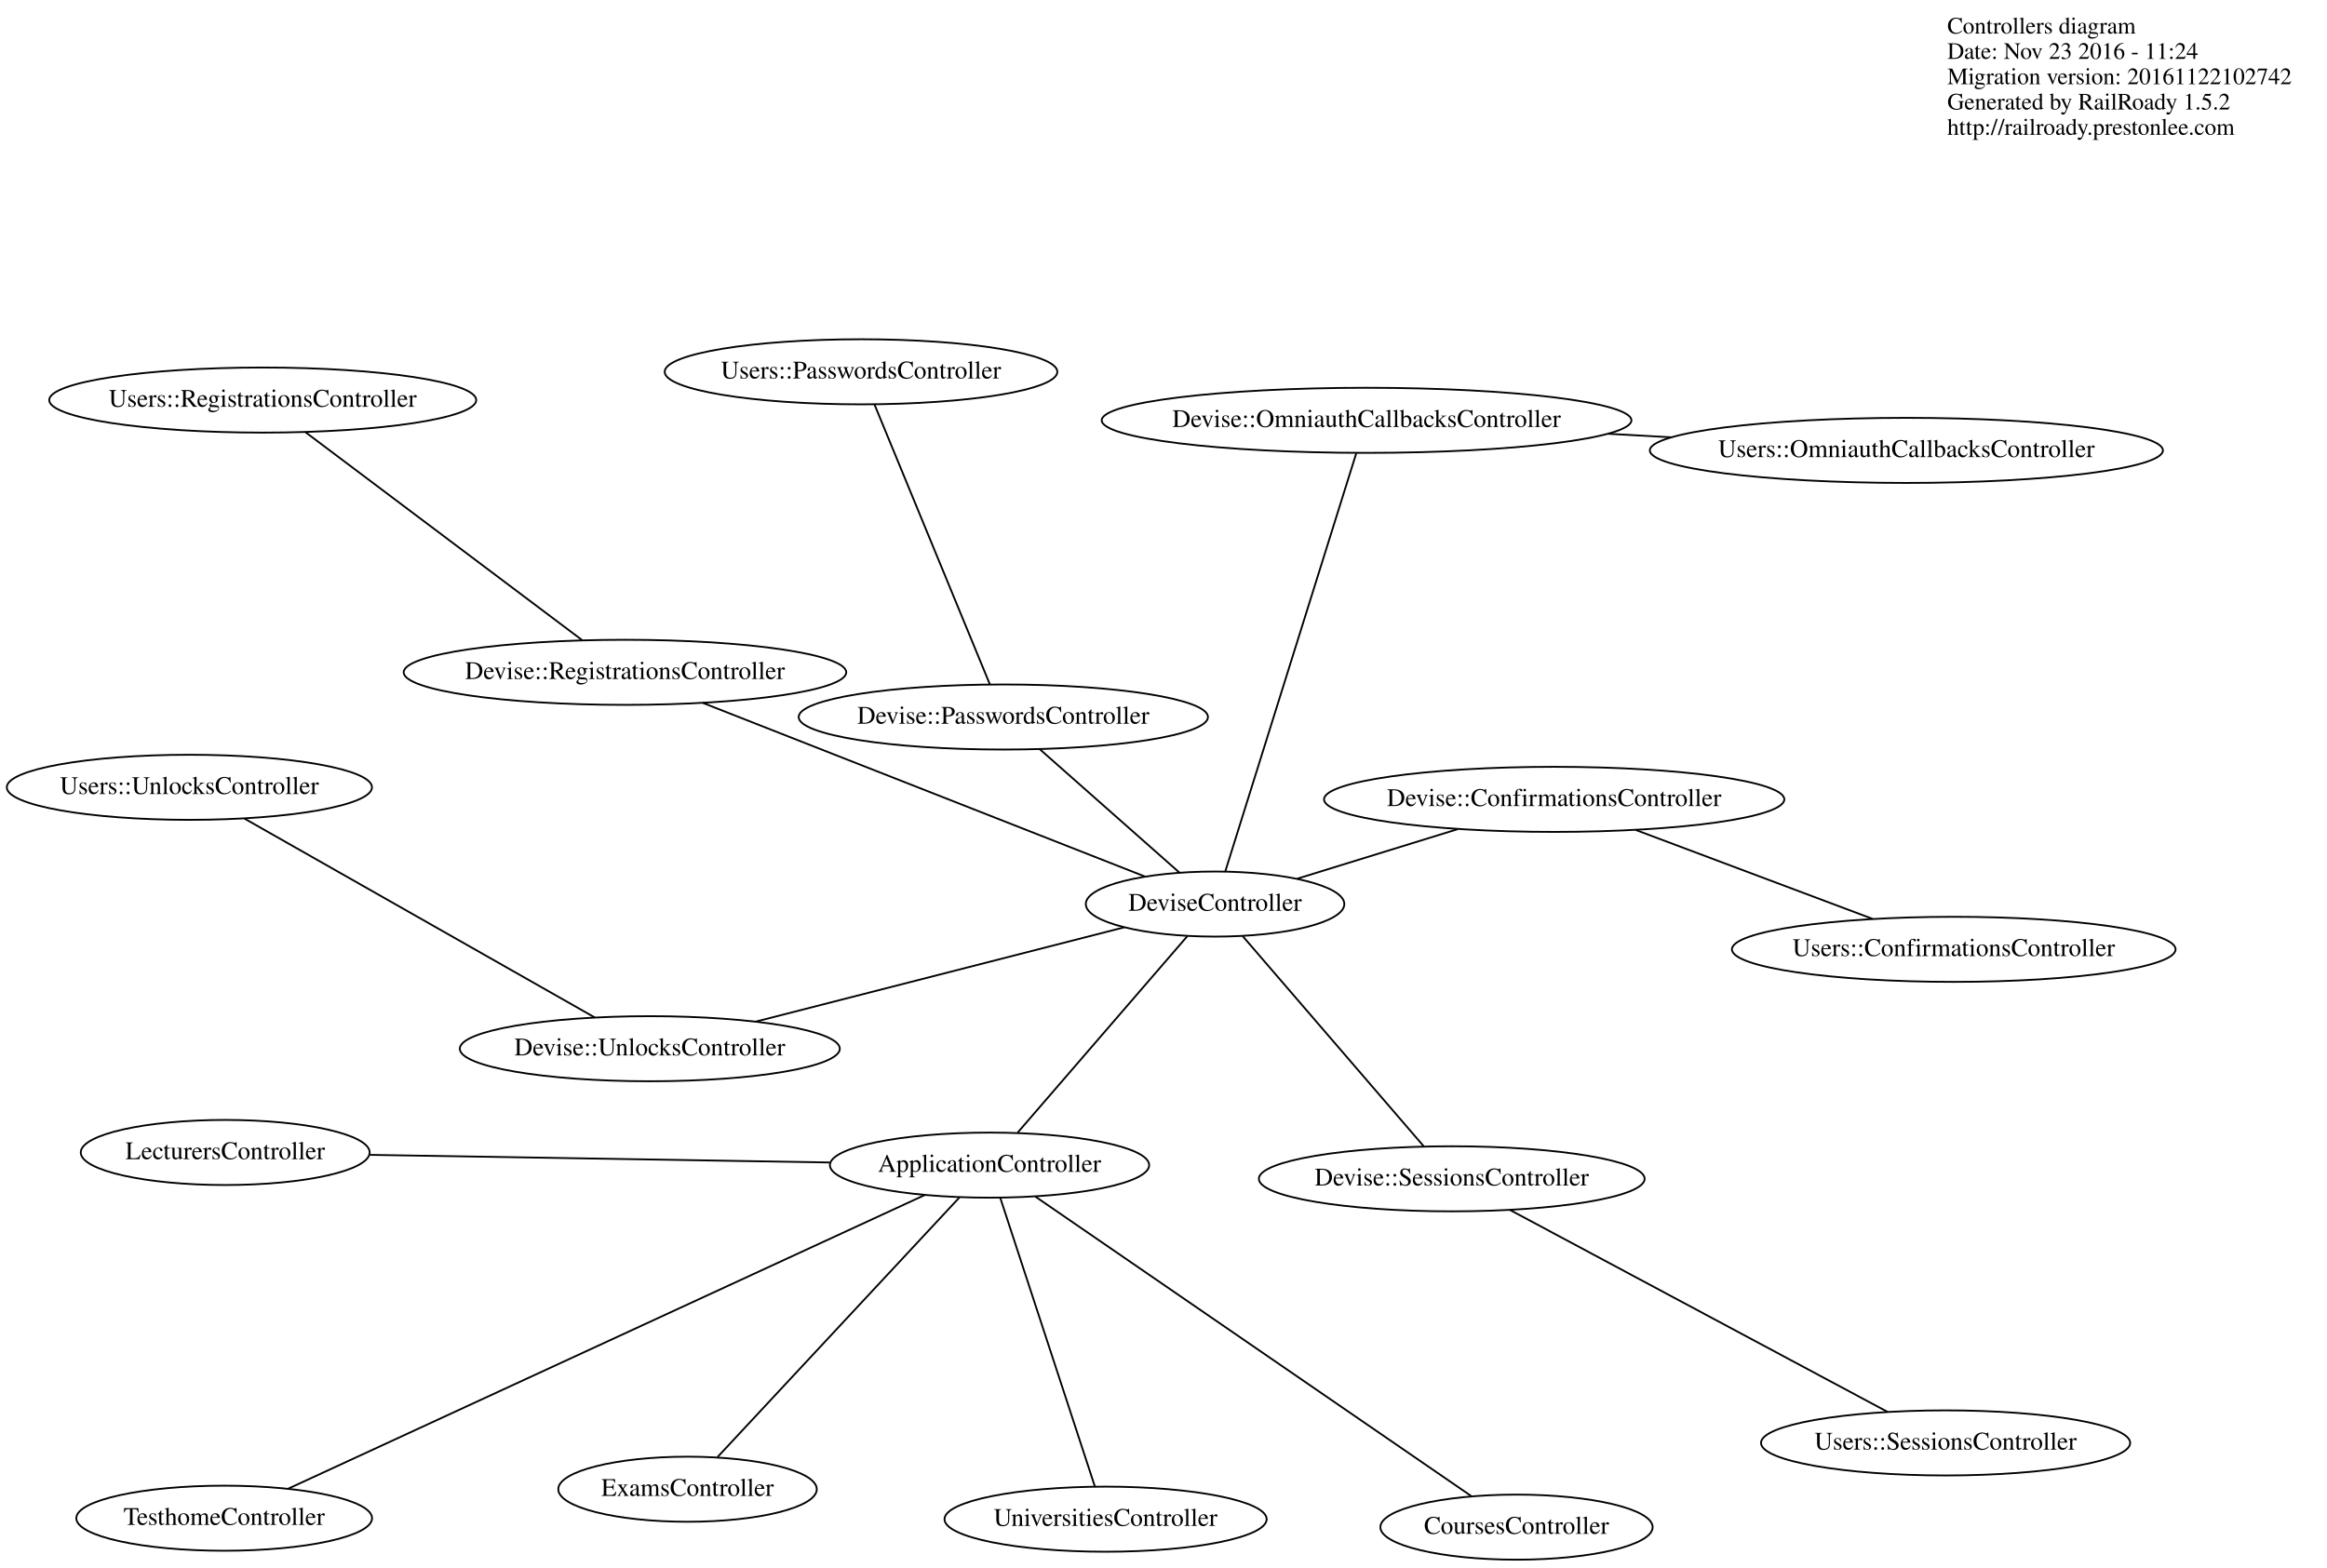
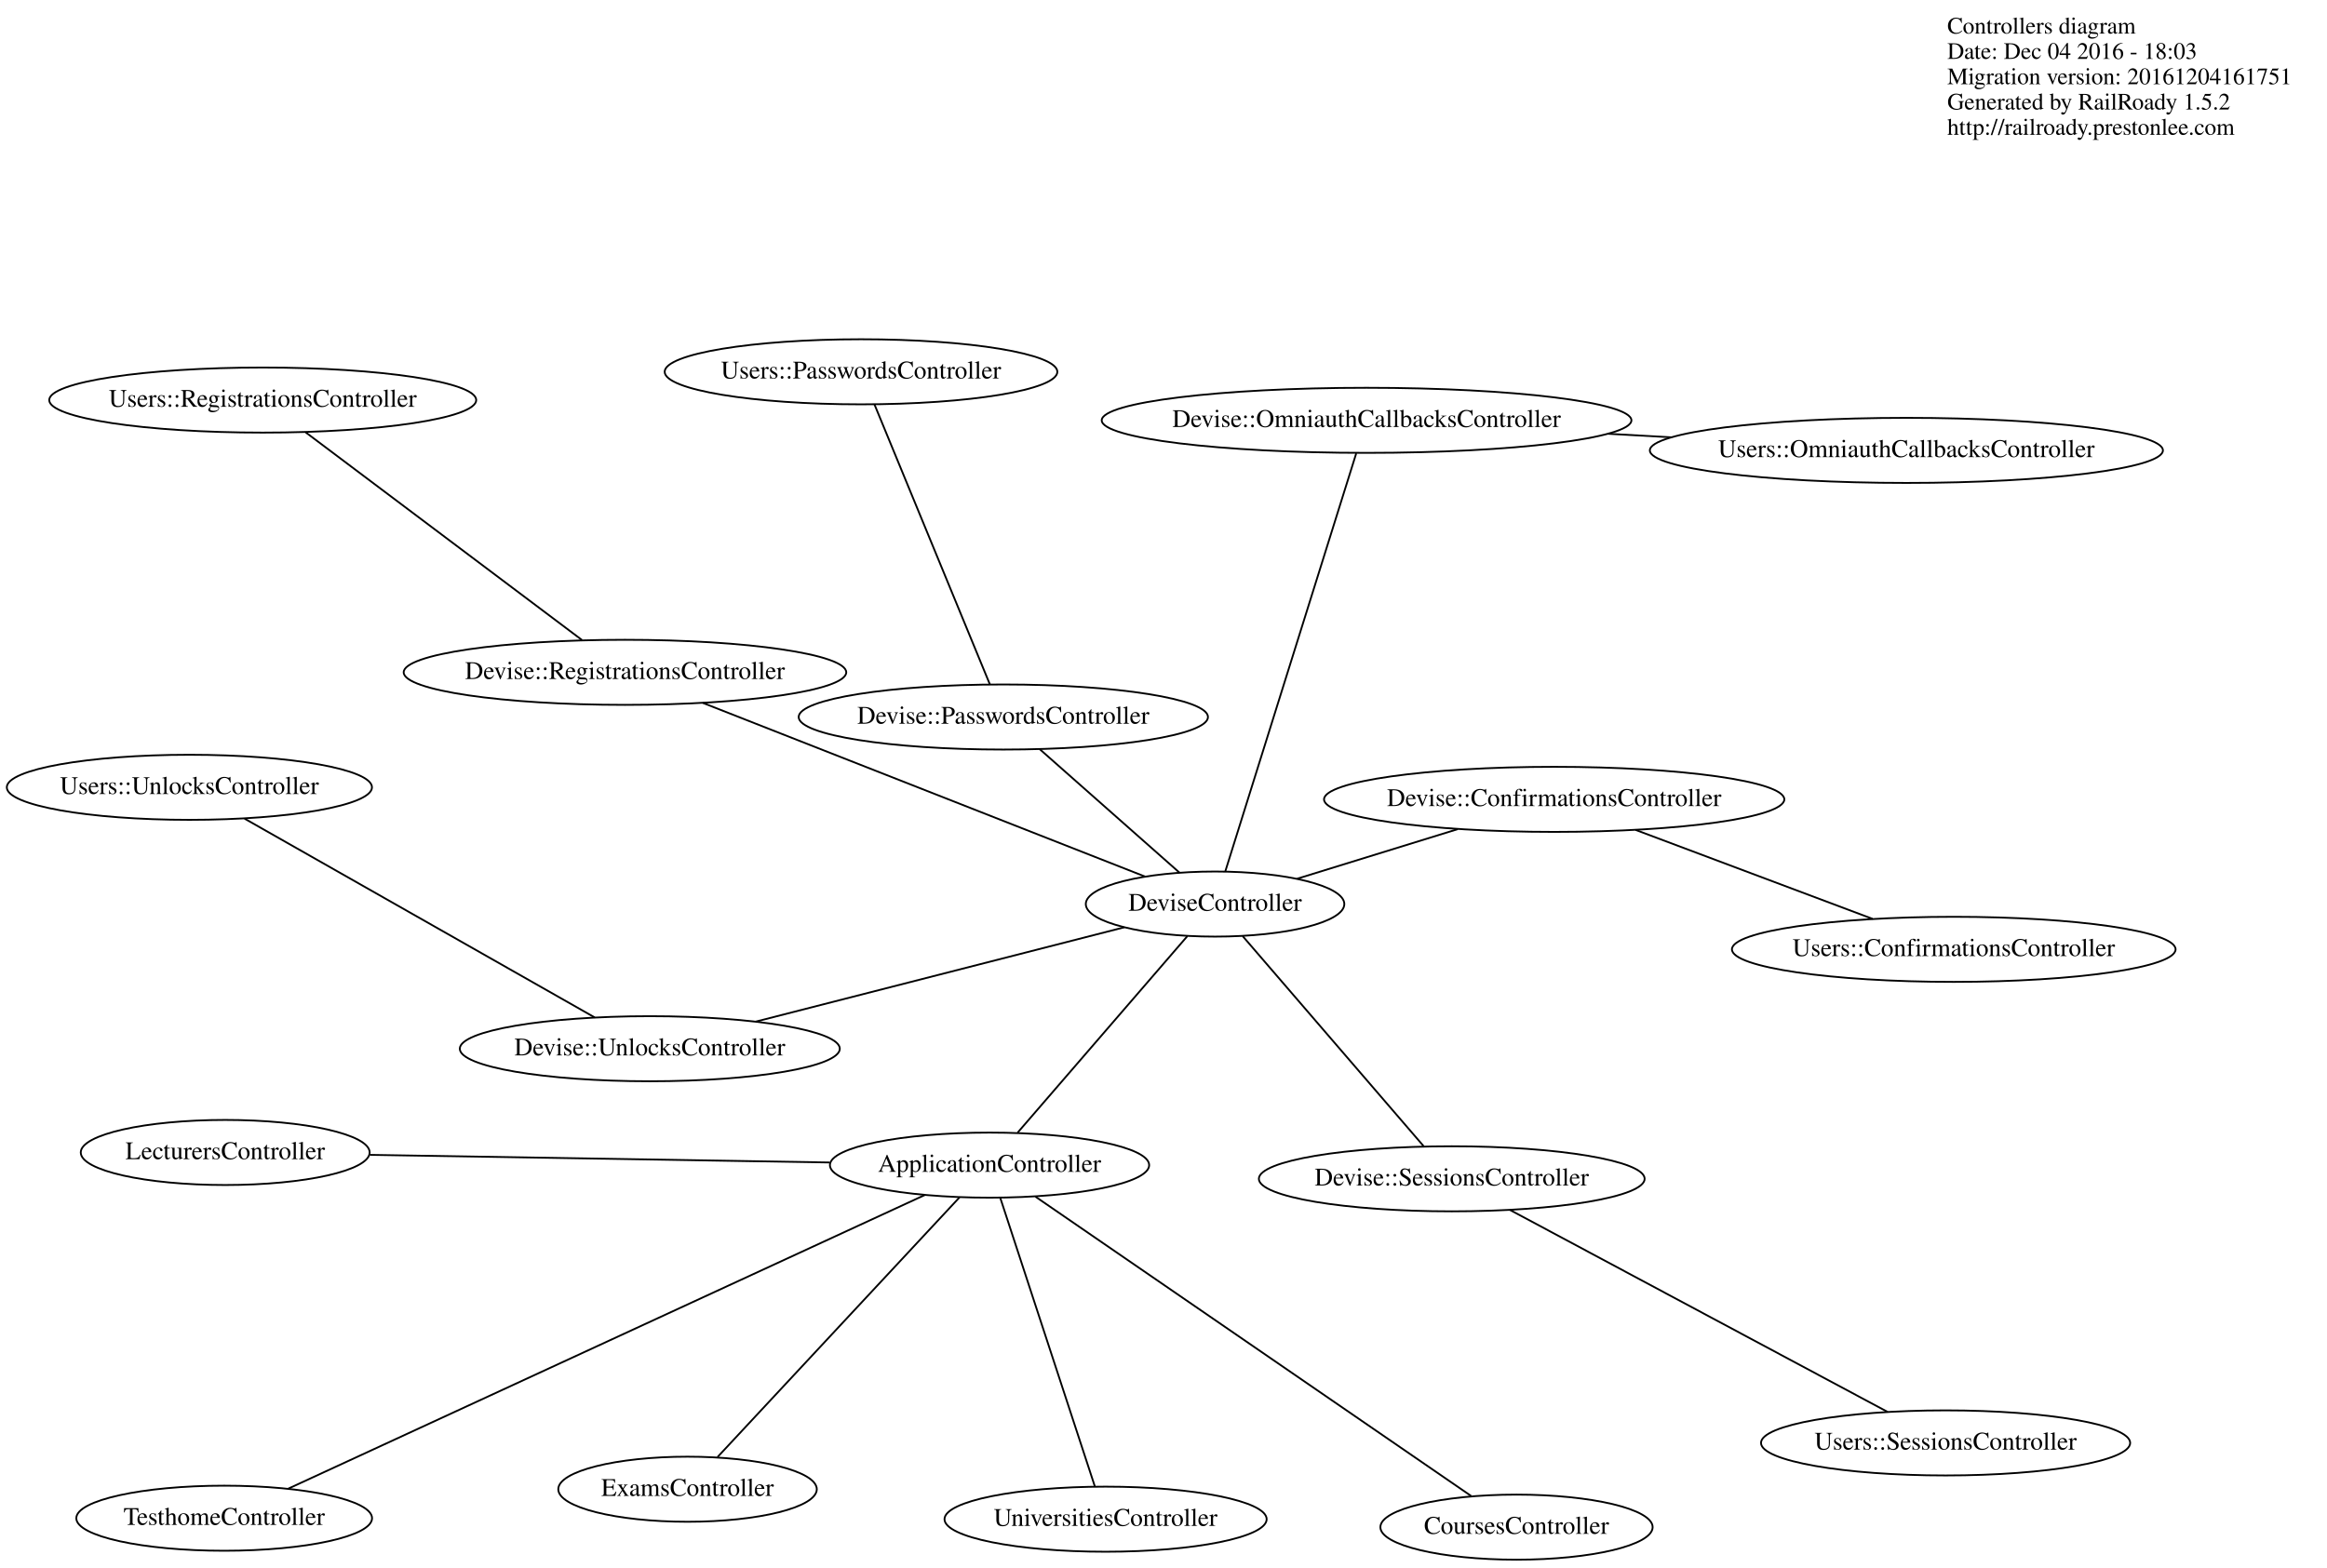
<svg xmlns="http://www.w3.org/2000/svg" width="1287pt" height="867pt" viewBox="0.00 0.00 1286.94 866.63">
  <g id="graph0" class="graph" transform="scale(1 1) rotate(0) translate(642.942 508)">
    <polygon fill="none" stroke="none" points="-642.942,358.634 -642.942,-508 644,-508 644,358.634 -642.942,358.634" />
    <g id="node1" class="node">
      <text text-anchor="start" x="434" y="-489.6" font-family="Times,serif" font-size="13.00">Controllers diagram</text>
-       <text text-anchor="start" x="434" y="-475.6" font-family="Times,serif" font-size="13.00">Date: Nov 23 2016 - 11:24</text>
-       <text text-anchor="start" x="434" y="-461.6" font-family="Times,serif" font-size="13.00">Migration version: 20161122102742</text>
+       <text text-anchor="start" x="434" y="-475.6" font-family="Times,serif" font-size="13.00">Date: Dec 04 2016 - 18:03</text>
+       <text text-anchor="start" x="434" y="-461.6" font-family="Times,serif" font-size="13.00">Migration version: 20161204161751</text>
      <text text-anchor="start" x="434" y="-447.6" font-family="Times,serif" font-size="13.00">Generated by RailRoady 1.5.2</text>
      <text text-anchor="start" x="434" y="-433.6" font-family="Times,serif" font-size="13.00">http://railroady.prestonlee.com</text>
    </g>
    <g id="node2" class="node">
      <ellipse fill="none" stroke="black" cx="-497.642" cy="-286.853" rx="118.079" ry="18" />
      <text text-anchor="middle" x="-497.642" y="-283.153" font-family="Times,serif" font-size="14.00">Users::RegistrationsController</text>
    </g>
    <g id="node3" class="node">
      <ellipse fill="none" stroke="black" cx="437.578" cy="16.998" rx="122.678" ry="18" />
      <text text-anchor="middle" x="437.578" y="20.698" font-family="Times,serif" font-size="14.00">Users::ConfirmationsController</text>
    </g>
    <g id="node4" class="node">
      <ellipse fill="none" stroke="black" cx="433.064" cy="290.039" rx="102.082" ry="18" />
      <text text-anchor="middle" x="433.064" y="293.739" font-family="Times,serif" font-size="14.00">Users::SessionsController</text>
    </g>
    <g id="node5" class="node">
      <ellipse fill="none" stroke="black" cx="411.378" cy="-259.016" rx="141.875" ry="18" />
      <text text-anchor="middle" x="411.378" y="-255.316" font-family="Times,serif" font-size="14.00">Users::OmniauthCallbacksController</text>
    </g>
    <g id="node6" class="node">
      <ellipse fill="none" stroke="black" cx="-166.76" cy="-302.488" rx="108.581" ry="18" />
      <text text-anchor="middle" x="-166.76" y="-298.788" font-family="Times,serif" font-size="14.00">Users::PasswordsController</text>
    </g>
    <g id="node7" class="node">
      <ellipse fill="none" stroke="black" cx="-538.201" cy="-72.637" rx="100.983" ry="18" />
      <text text-anchor="middle" x="-538.201" y="-68.937" font-family="Times,serif" font-size="14.00">Users::UnlocksController</text>
    </g>
    <g id="node8" class="node">
      <ellipse fill="none" stroke="black" cx="-518.389" cy="129.37" rx="79.886" ry="18" />
      <text text-anchor="middle" x="-518.389" y="133.07" font-family="Times,serif" font-size="14.00">LecturersController</text>
    </g>
    <g id="node9" class="node">
      <ellipse fill="none" stroke="black" cx="195.762" cy="336.634" rx="75.287" ry="18" />
      <text text-anchor="middle" x="195.762" y="340.334" font-family="Times,serif" font-size="14.00">CoursesController</text>
    </g>
    <g id="node10" class="node">
      <ellipse fill="none" stroke="black" cx="-518.958" cy="331.689" rx="81.786" ry="18" />
      <text text-anchor="middle" x="-518.958" y="335.389" font-family="Times,serif" font-size="14.00">TesthomeController</text>
    </g>
    <g id="node11" class="node">
      <ellipse fill="none" stroke="black" cx="-31.499" cy="332.231" rx="89.084" ry="18" />
      <text text-anchor="middle" x="-31.499" y="335.931" font-family="Times,serif" font-size="14.00">UniversitiesController</text>
    </g>
    <g id="node12" class="node">
      <ellipse fill="none" stroke="black" cx="-262.701" cy="315.655" rx="71.487" ry="18" />
      <text text-anchor="middle" x="-262.701" y="319.355" font-family="Times,serif" font-size="14.00">ExamsController</text>
    </g>
    <g id="node13" class="node">
      <ellipse fill="none" stroke="black" cx="-95.678" cy="136.372" rx="88.284" ry="18" />
      <text text-anchor="middle" x="-95.678" y="140.072" font-family="Times,serif" font-size="14.00">ApplicationController</text>
    </g>
    <g id="edge7" class="edge">
      <path fill="none" stroke="black" d="M-184.034,134.908C-259.063,133.665 -365.809,131.897 -438.359,130.695" />
    </g>
    <g id="edge8" class="edge">
      <path fill="none" stroke="black" d="M-70.324,153.793C-15.068,191.763 115.661,281.593 170.674,319.395" />
    </g>
    <g id="edge9" class="edge">
      <path fill="none" stroke="black" d="M-131.401,152.856C-211.325,189.736 -403.786,278.544 -483.479,315.318" />
    </g>
    <g id="edge10" class="edge">
      <path fill="none" stroke="black" d="M-89.755,154.447C-77.529,191.759 -49.622,276.925 -37.408,314.2" />
    </g>
    <g id="edge11" class="edge">
      <path fill="none" stroke="black" d="M-112.303,154.218C-144.318,188.583 -214.181,263.573 -246.143,297.882" />
    </g>
    <g id="node14" class="node">
      <ellipse fill="none" stroke="black" cx="29.042" cy="-8.049" rx="71.487" ry="18" />
      <text text-anchor="middle" x="29.042" y="-4.349" font-family="Times,serif" font-size="14.00">DeviseController</text>
    </g>
    <g id="edge12" class="edge">
      <path fill="none" stroke="black" d="M-80.134,118.373C-56.104,90.546 -10.217,37.411 13.694,9.723" />
    </g>
    <g id="node15" class="node">
      <ellipse fill="none" stroke="black" cx="-297.306" cy="-136.241" rx="122.379" ry="18" />
      <text text-anchor="middle" x="-297.306" y="-132.541" font-family="Times,serif" font-size="14.00">Devise::RegistrationsController</text>
    </g>
    <g id="edge13" class="edge">
      <path fill="none" stroke="black" d="M-9.676,-23.258C-71.049,-47.366 -190.256,-94.191 -254.242,-119.325" />
    </g>
    <g id="node16" class="node">
      <ellipse fill="none" stroke="black" cx="216.591" cy="-65.967" rx="127.277" ry="18" />
      <text text-anchor="middle" x="216.591" y="-62.267" font-family="Times,serif" font-size="14.00">Devise::ConfirmationsController</text>
    </g>
    <g id="edge14" class="edge">
      <path fill="none" stroke="black" d="M74.442,-22.07C101.219,-30.339 135.243,-40.846 163.29,-49.507" />
    </g>
    <g id="node17" class="node">
      <ellipse fill="none" stroke="black" cx="159.948" cy="143.936" rx="106.681" ry="18" />
      <text text-anchor="middle" x="159.948" y="147.636" font-family="Times,serif" font-size="14.00">Devise::SessionsController</text>
    </g>
    <g id="edge15" class="edge">
      <path fill="none" stroke="black" d="M44.315,9.683C69.404,38.812 119.077,96.484 144.366,125.846" />
    </g>
    <g id="node18" class="node">
      <ellipse fill="none" stroke="black" cx="112.837" cy="-275.645" rx="146.474" ry="18" />
      <text text-anchor="middle" x="112.837" y="-271.945" font-family="Times,serif" font-size="14.00">Devise::OmniauthCallbacksController</text>
    </g>
    <g id="edge16" class="edge">
      <path fill="none" stroke="black" d="M34.67,-26.023C49.898,-74.654 91.795,-208.448 107.123,-257.398" />
    </g>
    <g id="node19" class="node">
      <ellipse fill="none" stroke="black" cx="-88.057" cy="-111.522" rx="113.18" ry="18" />
      <text text-anchor="middle" x="-88.057" y="-107.822" font-family="Times,serif" font-size="14.00">Devise::PasswordsController</text>
    </g>
    <g id="edge17" class="edge">
      <path fill="none" stroke="black" d="M9.442,-25.369C-12.043,-44.354 -46.336,-74.656 -68.001,-93.8" />
    </g>
    <g id="node20" class="node">
      <ellipse fill="none" stroke="black" cx="-283.57" cy="71.975" rx="105.082" ry="18" />
      <text text-anchor="middle" x="-283.57" y="75.675" font-family="Times,serif" font-size="14.00">Devise::UnlocksController</text>
    </g>
    <g id="edge18" class="edge">
      <path fill="none" stroke="black" d="M-21.185,4.808C-76.76,19.035 -166.211,41.933 -224.948,56.969" />
    </g>
    <g id="edge1" class="edge">
      <path fill="none" stroke="black" d="M-321.074,-154.109C-359.63,-183.096 -435.368,-240.036 -473.905,-269.008" />
    </g>
    <g id="edge2" class="edge">
      <path fill="none" stroke="black" d="M261.577,-49.078C299.815,-34.722 354.434,-14.216 392.654,0.133" />
    </g>
    <g id="edge3" class="edge">
      <path fill="none" stroke="black" d="M192.081,161.126C244.677,189.262 348.537,244.821 401.054,272.915" />
    </g>
    <g id="edge4" class="edge">
      <path fill="none" stroke="black" d="M246.39,-268.206C258.034,-267.557 269.807,-266.902 281.421,-266.255" />
    </g>
    <g id="edge5" class="edge">
      <path fill="none" stroke="black" d="M-95.461,-129.488C-110.461,-165.884 -144.286,-247.958 -159.318,-284.431" />
    </g>
    <g id="edge6" class="edge">
      <path fill="none" stroke="black" d="M-314.032,54.675C-363.006,26.861 -458.708,-27.49 -507.704,-55.317" />
    </g>
  </g>
</svg>
